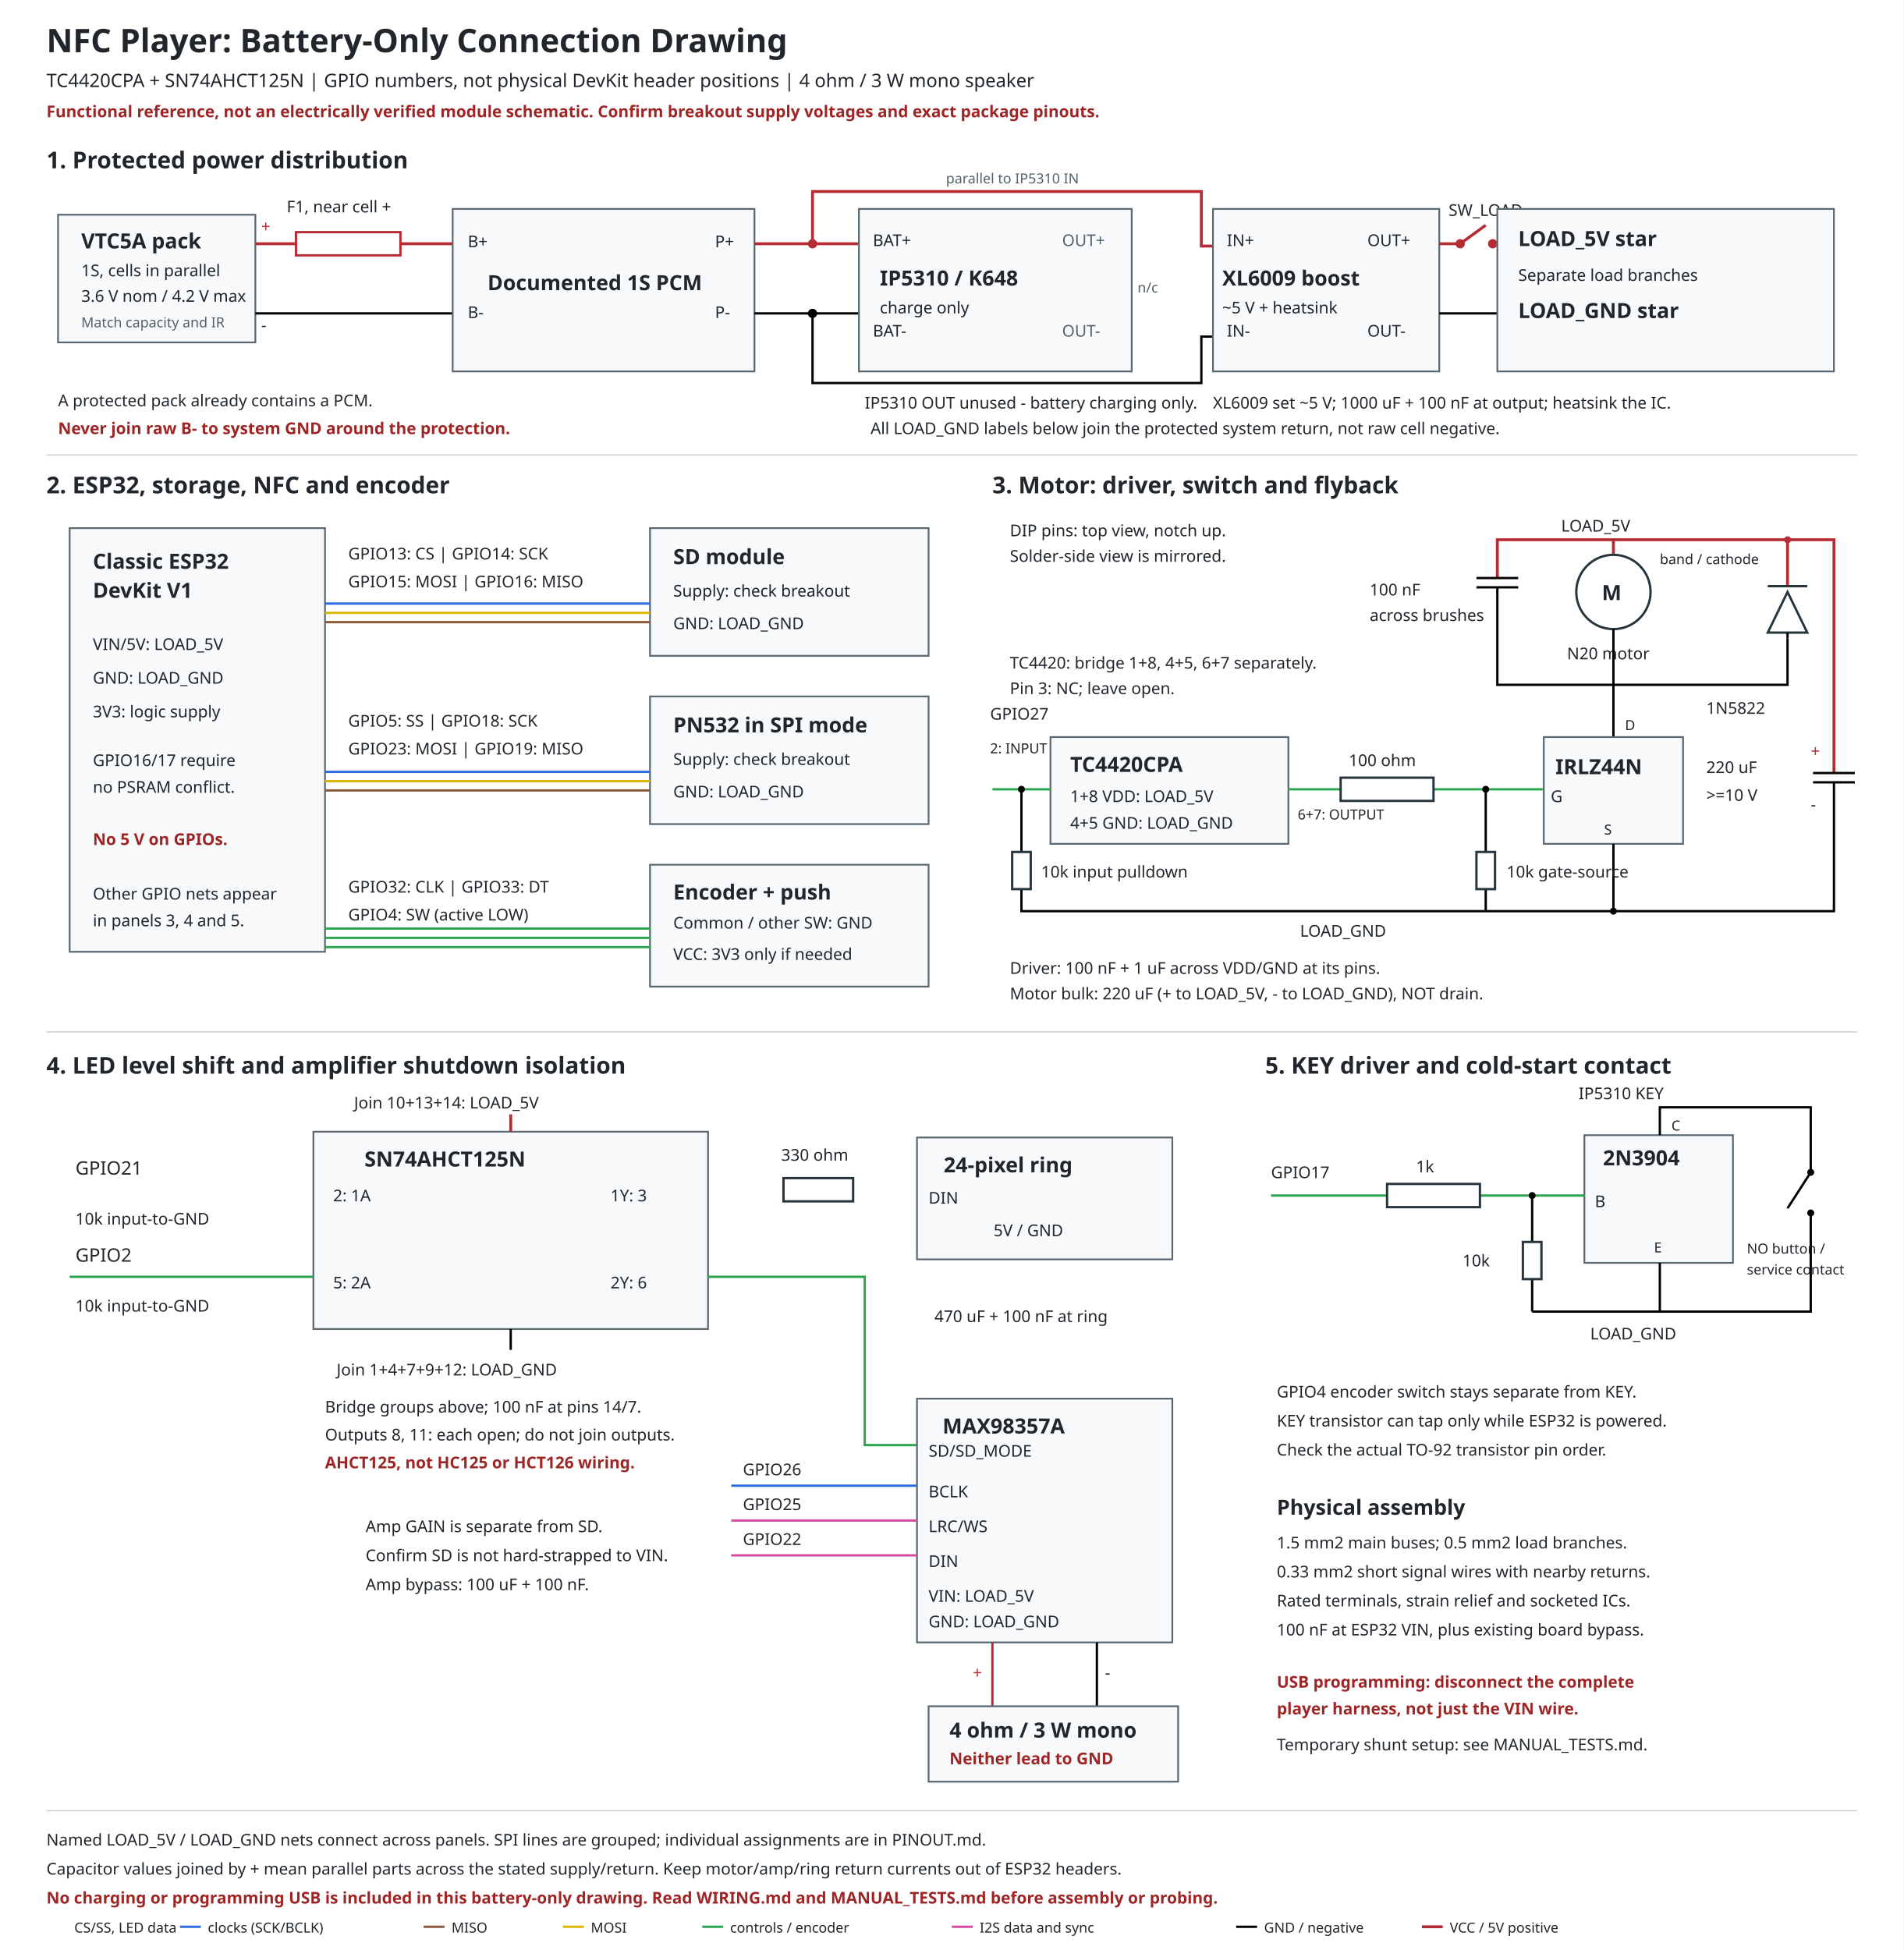
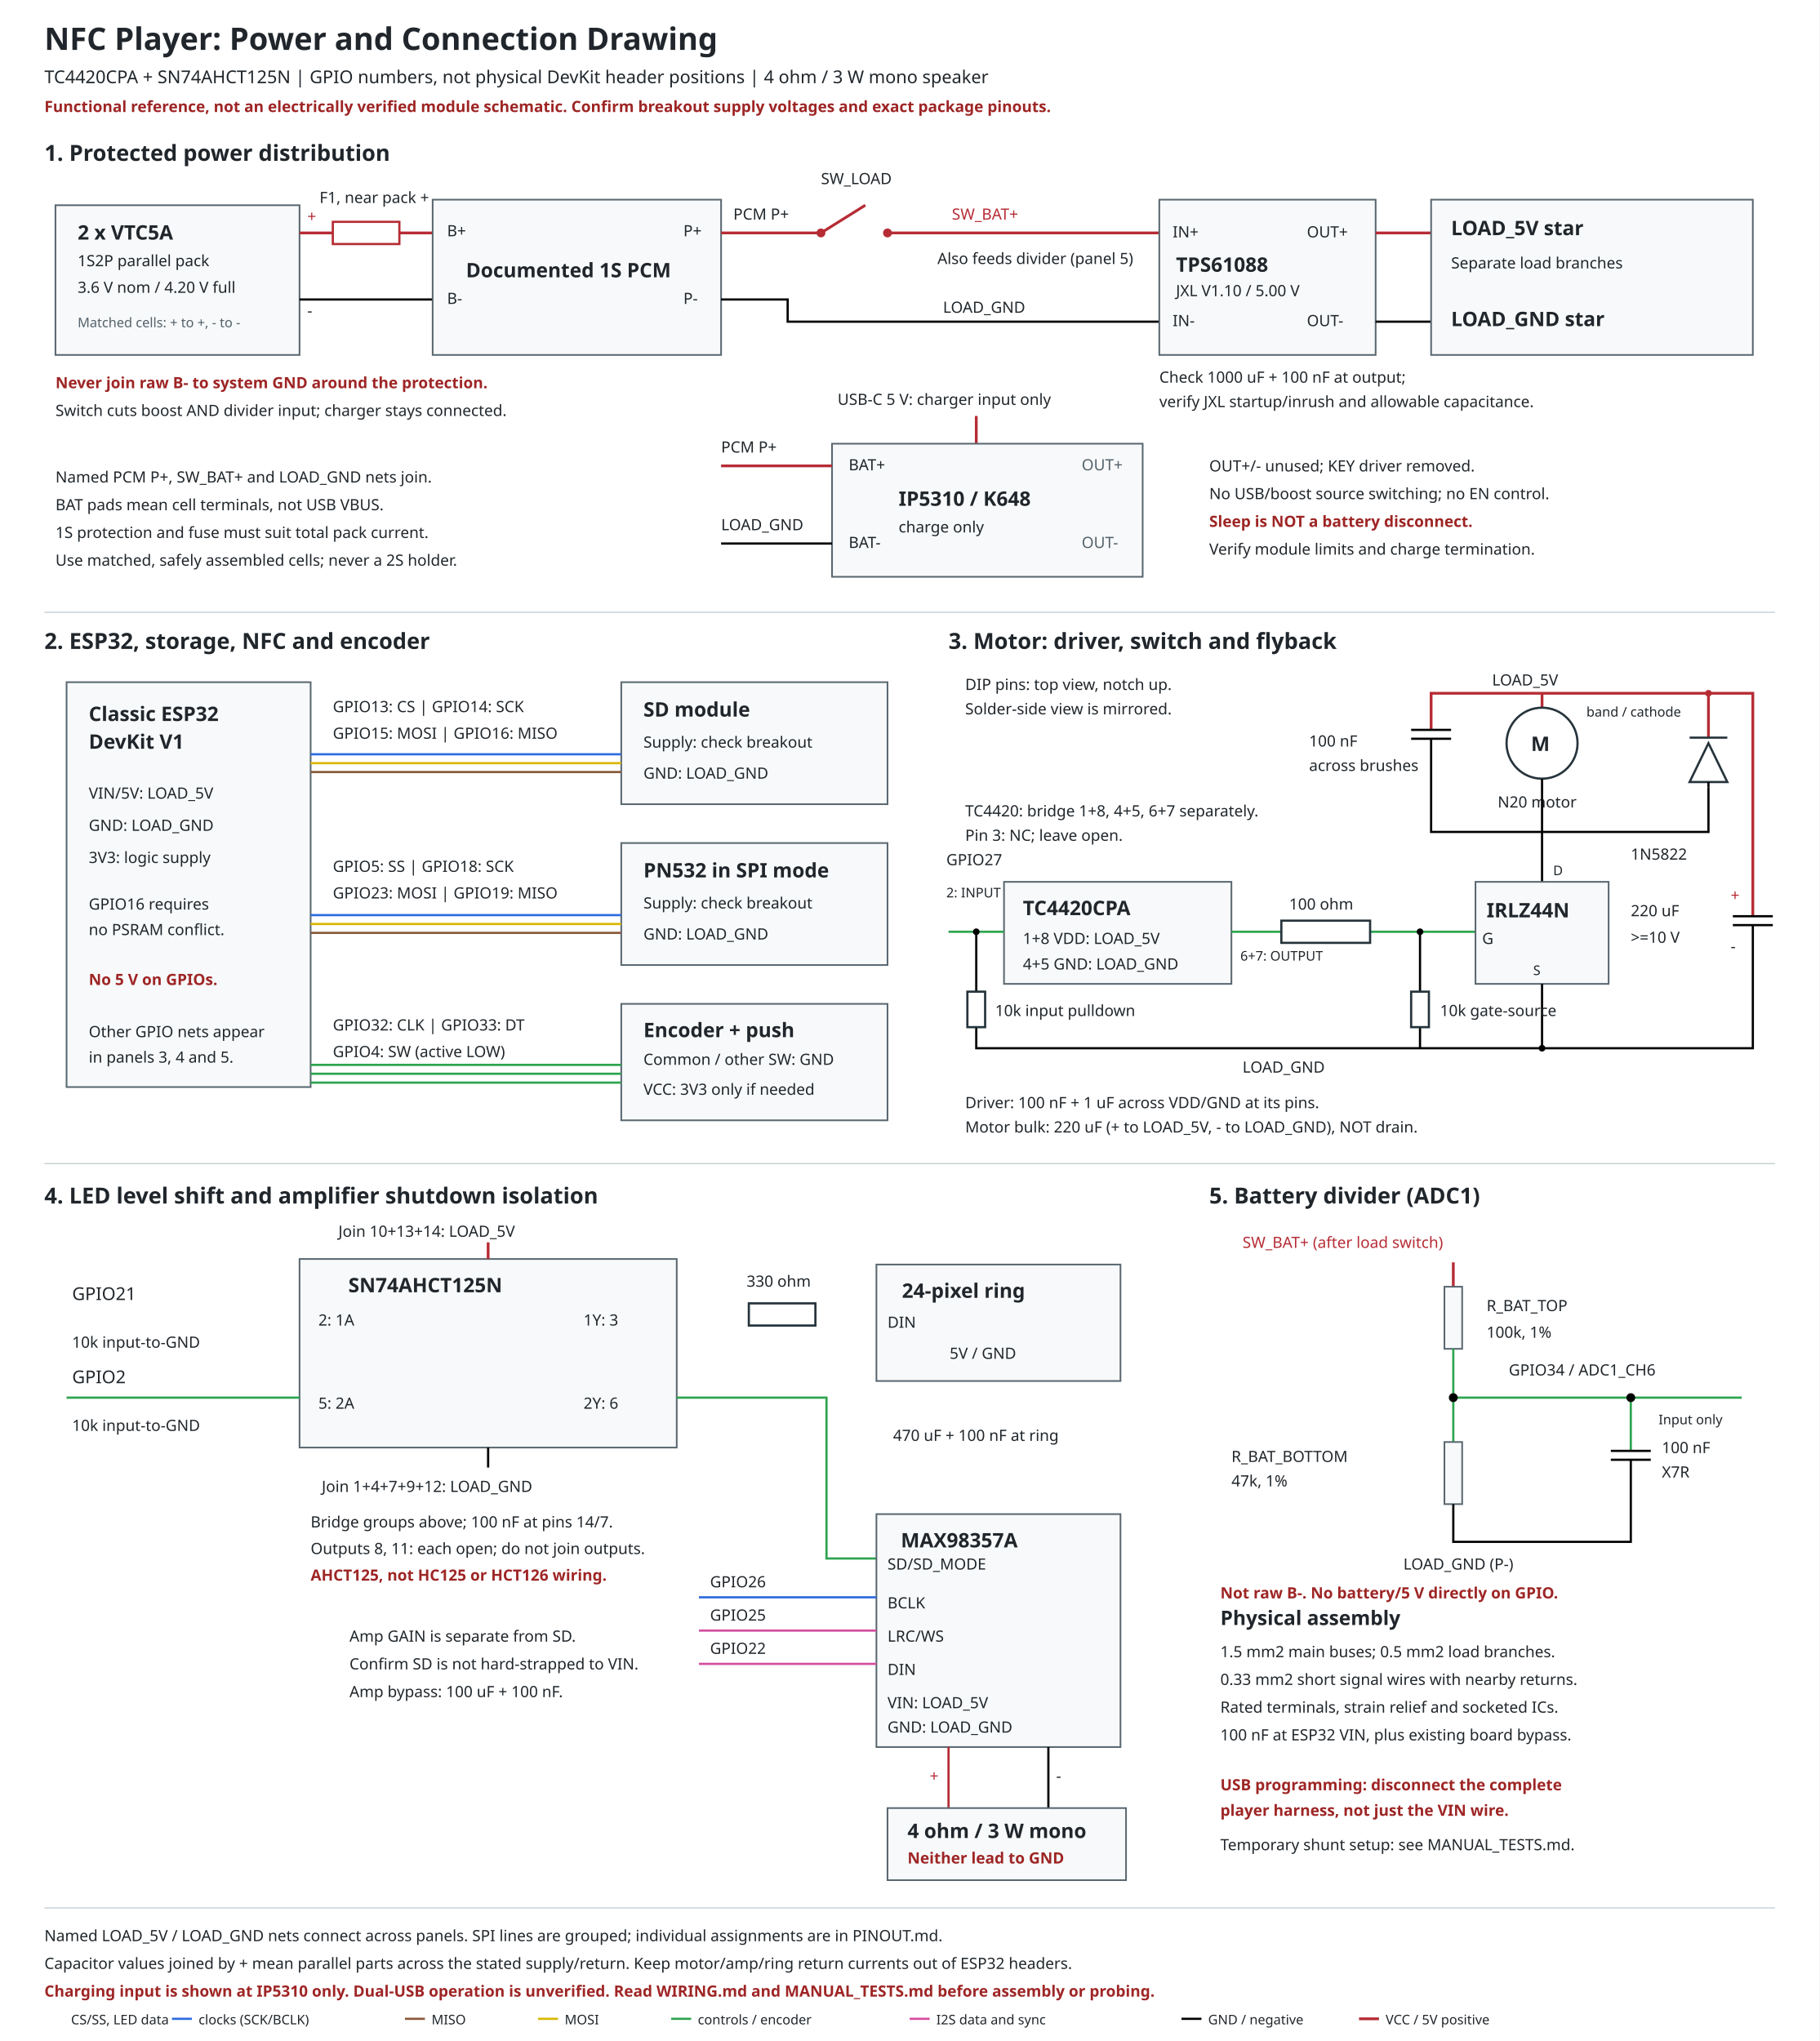
- <svg xmlns="http://www.w3.org/2000/svg" width="1640" height="1680" viewBox="0 0 1640 1680" role="img" aria-labelledby="title desc">
+ <svg xmlns="http://www.w3.org/2000/svg" width="1640" height="1840" viewBox="0 0 1640 1840" role="img" aria-labelledby="title desc">
  <defs>
    <style>
      text { font-family: "Segoe UI", sans-serif; font-size: 16px; fill: #20262b; letter-spacing: 0; }
      .title { font-size: 28px; font-weight: 700; }
      .heading { font-size: 20px; font-weight: 700; }
      .part { font-size: 18px; font-weight: 600; }
      .small { font-size: 14px; }
      .tiny { font-size: 12px; }
      .muted { fill: #53616a; }
      .warning { fill: #9e2525; font-weight: 600; }
      .positive { fill: #b62c35; }
      .box { fill: #f7f9fa; stroke: #596770; stroke-width: 1.5; }
      .wire { fill: none; stroke: #000000; stroke-width: 2; }
      .supply { fill: none; stroke: #b62c35; stroke-width: 2.5; }
      .speaker-positive { fill: none; stroke: #b62c35; stroke-width: 2; }
      .speaker-negative { fill: none; stroke: #000000; stroke-width: 2; }
      .signal { fill: none; stroke-width: 2; }
      .signal.white { stroke: #f8f9fb; filter: drop-shadow(0 0 1px rgba(38, 52, 60, 0.8)); }
      .signal.blue { stroke: #2d6cdf; }
      .signal.brown { stroke: #8a5a3b; }
      .signal.yellow { stroke: #d9b700; }
      .signal.green { stroke: #2da44e; }
      .signal.pink { stroke: #d34e9e; }
      .rule { stroke: #c5cdd1; stroke-width: 1; }
      .dot { fill: #000000; }
    </style>
  </defs>
-   <rect width="1640" height="1680" fill="white" />
-   <text x="40" y="45" class="title">NFC Player: Battery-Only Connection Drawing</text>
+   <rect width="1640" height="1840" fill="white" />
+   <text x="40" y="45" class="title">NFC Player: Power and Connection Drawing</text>
  <text x="40" y="75">TC4420CPA + SN74AHCT125N | GPIO numbers, not physical DevKit header positions | 4 ohm / 3 W mono speaker</text>
  <text x="40" y="101" class="small warning">Functional reference, not an electrically verified module schematic. Confirm breakout supply voltages and exact package pinouts.</text>
-   <text x="40" y="145" class="heading">1. Protected power distribution</text>
-   <rect x="50" y="185" width="170" height="110" class="box" />
-   <text x="70" y="214" class="part">VTC5A pack</text>
-   <text x="70" y="238" class="small">1S, cells in parallel</text>
-   <text x="70" y="260" class="small">3.6 V nom / 4.2 V max</text>
-   <text x="70" y="282" class="tiny muted">Match capacity and IR</text>
-   <text x="225" y="200" class="small positive">+</text>
-   <text x="225" y="285" class="small">-</text>
-   <path d="M220 210 H255 M345 210 H390" class="supply" />
-   <rect x="255" y="200" width="90" height="20" fill="white" stroke="#b62c35" stroke-width="2" />
-   <text x="247" y="183" class="small">F1, near cell +</text>
-   <path d="M220 270 H390" class="wire" />
-   <rect x="390" y="180" width="260" height="140" class="box" />
-   <text x="420" y="250" class="part">Documented 1S PCM</text>
-   <text x="403" y="213" class="small">B+</text>
-   <text x="403" y="274" class="small">B-</text>
-   <text x="616" y="213" class="small">P+</text>
-   <text x="616" y="274" class="small">P-</text>
-   <path d="M650 210 H700" class="supply" />
-   <path d="M650 270 H700" class="wire" />
-   <circle cx="700" cy="210" r="4" fill="#b62c35" />
-   <circle cx="700" cy="270" r="4" class="dot" />
-   <path d="M700 210 H740" class="supply" />
-   <path d="M700 270 H740" class="wire" />
-   <rect x="740" y="180" width="235" height="140" class="box" />
-   <text x="758" y="246" class="part">IP5310 / K648</text>
-   <text x="758" y="270" class="small">charge only</text>
-   <text x="752" y="212" class="small">BAT+</text>
-   <text x="752" y="290" class="small">BAT-</text>
-   <text x="915" y="212" class="small muted">OUT+</text>
-   <text x="915" y="290" class="small muted">OUT-</text>
-   <text x="980" y="252" class="tiny muted">n/c</text>
-   <path d="M700 210 V165 H1035 V212 H1045" class="supply" />
-   <path d="M700 270 V330 H1035 V290 H1045" class="wire" />
-   <text x="815" y="158" class="tiny muted">parallel to IP5310 IN</text>
-   <rect x="1045" y="180" width="195" height="140" class="box" />
-   <text x="1053" y="246" class="part">XL6009 boost</text>
-   <text x="1053" y="270" class="small">~5 V + heatsink</text>
-   <text x="1057" y="212" class="small">IN+</text>
-   <text x="1057" y="290" class="small">IN-</text>
-   <text x="1178" y="212" class="small">OUT+</text>
-   <text x="1178" y="290" class="small">OUT-</text>
-   <path d="M1240 210 H1258 M1258 210 L1280 194 M1286 210 H1290" class="supply" />
-   <circle cx="1258" cy="210" r="4" fill="#b62c35" />
-   <circle cx="1286" cy="210" r="4" fill="#b62c35" />
-   <text x="1248" y="186" class="small">SW_LOAD</text>
-   <path d="M1240 270 H1290" class="wire" />
-   <rect x="1290" y="180" width="290" height="140" class="box" />
-   <text x="1308" y="212" class="part">LOAD_5V star</text>
-   <text x="1308" y="242" class="small">Separate load branches</text>
-   <text x="1308" y="274" class="part">LOAD_GND star</text>
-   <text x="745" y="352" class="small">IP5310 OUT unused - battery charging only.</text>
-   <text x="1045" y="352" class="small">XL6009 set ~5 V; 1000 uF + 100 nF at output; heatsink the IC.</text>
-   <text x="50" y="350" class="small">A protected pack already contains a PCM.</text>
-   <text x="50" y="374" class="small warning">Never join raw B- to system GND around the protection.</text>
-   <text x="750" y="374" class="small">All LOAD_GND labels below join the protected system return, not raw cell negative.</text>
-   <line x1="40" y1="392" x2="1600" y2="392" class="rule" />
-   <text x="40" y="425" class="heading">2. ESP32, storage, NFC and encoder</text>
-   <rect x="60" y="455" width="220" height="365" class="box" />
-   <text x="80" y="490" class="part">Classic ESP32</text>
-   <text x="80" y="515" class="part">DevKit V1</text>
-   <text x="80" y="560" class="small">VIN/5V: LOAD_5V</text>
-   <text x="80" y="589" class="small">GND: LOAD_GND</text>
-   <text x="80" y="618" class="small">3V3: logic supply</text>
-   <text x="80" y="660" class="small">GPIO16/17 require</text>
-   <text x="80" y="683" class="small">no PSRAM conflict.</text>
-   <text x="80" y="728" class="small warning">No 5 V on GPIOs.</text>
-   <text x="80" y="775" class="small">Other GPIO nets appear</text>
-   <text x="80" y="798" class="small">in panels 3, 4 and 5.</text>
-   <rect x="560" y="455" width="240" height="110" class="box" />
-   <text x="580" y="486" class="part">SD module</text>
-   <text x="580" y="514" class="small">Supply: check breakout</text>
-   <text x="580" y="542" class="small">GND: LOAD_GND</text>
-   <path d="M280 512 H560" class="signal white" />
-   <path d="M280 520 H560" class="signal blue" />
-   <path d="M280 528 H560" class="signal yellow" />
-   <path d="M280 536 H560" class="signal brown" />
-   <text x="300" y="482" class="small">GPIO13: CS | GPIO14: SCK</text>
-   <text x="300" y="506" class="small">GPIO15: MOSI | GPIO16: MISO</text>
-   <rect x="560" y="600" width="240" height="110" class="box" />
-   <text x="580" y="631" class="part">PN532 in SPI mode</text>
-   <text x="580" y="659" class="small">Supply: check breakout</text>
-   <text x="580" y="687" class="small">GND: LOAD_GND</text>
-   <path d="M280 657 H560" class="signal white" />
-   <path d="M280 665 H560" class="signal blue" />
-   <path d="M280 673 H560" class="signal yellow" />
-   <path d="M280 681 H560" class="signal brown" />
-   <text x="300" y="626" class="small">GPIO5: SS | GPIO18: SCK</text>
-   <text x="300" y="650" class="small">GPIO23: MOSI | GPIO19: MISO</text>
-   <rect x="560" y="745" width="240" height="105" class="box" />
-   <text x="580" y="775" class="part">Encoder + push</text>
-   <text x="580" y="800" class="small">Common / other SW: GND</text>
-   <text x="580" y="827" class="small">VCC: 3V3 only if needed</text>
-   <path d="M280 800 H560 M280 808 H560 M280 816 H560" class="signal green" />
-   <text x="300" y="769" class="small">GPIO32: CLK | GPIO33: DT</text>
-   <text x="300" y="793" class="small">GPIO4: SW (active LOW)</text>
-   <text x="855" y="425" class="heading">3. Motor: driver, switch and flyback</text>
-   <text x="870" y="462" class="small">DIP pins: top view, notch up.</text>
-   <text x="870" y="484" class="small">Solder-side view is mirrored.</text>
-   <text x="870" y="576" class="small">TC4420: bridge 1+8, 4+5, 6+7 separately.</text>
-   <text x="870" y="598" class="small">Pin 3: NC; leave open.</text>
-   <text x="1345" y="458" class="small">LOAD_5V</text>
-   <path d="M1390 465 V478 M1390 465 H1540 V505 M1390 465 H1290 V498" class="supply" />
-   <circle cx="1390" cy="510" r="32" fill="white" stroke="#26343c" stroke-width="2" />
-   <text x="1380" y="517" class="part">M</text>
-   <text x="1350" y="568" class="small">N20 motor</text>
-   <path d="M1390 542 V635 M1390 590 H1540 V550" class="wire" />
-   <path d="M1523 505 H1557 M1540 510 L1523 545 H1557 Z" fill="white" stroke="#26343c" stroke-width="2" />
-   <path d="M1540 545 V550" class="wire" />
-   <text x="1430" y="486" class="tiny">band / cathode</text>
-   <text x="1470" y="615" class="small">1N5822</text>
-   <path d="M1272 498 H1308 M1272 506 H1308 M1290 506 V590 H1390" class="wire" />
-   <text x="1180" y="513" class="small">100 nF</text>
-   <text x="1180" y="535" class="small">across brushes</text>
-   <g id="motor-bulk-capacitor">
-     <path d="M1540 465 H1580 V666" class="supply" />
-     <path d="M1562 666 H1598 M1562 674 H1598" class="wire" />
-     <path d="M1580 674 V785 H1390" class="wire" />
-     <circle cx="1540" cy="465" r="3" fill="#b62c35" />
-     <circle cx="1390" cy="785" r="3" class="dot" />
-     <text x="1560" y="652" class="small positive">+</text>
-     <text x="1560" y="698" class="small">-</text>
-     <text x="1470" y="666" class="small">220 uF</text>
-     <text x="1470" y="690" class="small">&gt;=10 V</text>
+   <g id="power-distribution">
+     <text x="40" y="145" class="heading">1. Protected power distribution</text>
+     <rect x="50" y="185" width="220" height="135" class="box" />
+     <text x="70" y="216" class="part">2 x VTC5A</text>
+     <text x="70" y="240" class="small">1S2P parallel pack</text>
+     <text x="70" y="264" class="small">3.6 V nom / 4.20 V full</text>
+     <text x="70" y="295" class="tiny muted">Matched cells: + to +, - to -</text>
+     <text x="277" y="200" class="small positive">+</text>
+     <text x="277" y="285" class="small">-</text>
+     <path d="M270 210 H300 M360 210 H390" class="supply" />
+     <rect x="300" y="200" width="60" height="20" fill="white" stroke="#b62c35" stroke-width="2" />
+     <text x="288" y="183" class="small">F1, near pack +</text>
+     <path d="M270 270 H390" class="wire" />
+     <rect x="390" y="180" width="260" height="140" class="box" />
+     <text x="420" y="250" class="part">Documented 1S PCM</text>
+     <text x="403" y="213" class="small">B+</text>
+     <text x="403" y="274" class="small">B-</text>
+     <text x="616" y="213" class="small">P+</text>
+     <text x="616" y="274" class="small">P-</text>
+     <path d="M650 210 H740 M740 210 L780 185 M800 210 H1045" class="supply" />
+     <circle cx="740" cy="210" r="4" fill="#b62c35" />
+     <circle cx="800" cy="210" r="4" fill="#b62c35" />
+     <text x="661" y="198" class="small">PCM P+</text>
+     <text x="740" y="166" class="small">SW_LOAD</text>
+     <text x="858" y="198" class="small positive">SW_BAT+</text>
+     <text x="845" y="238" class="small">Also feeds divider (panel 5)</text>
+     <path d="M650 270 H710 V290 H1045" class="wire" />
+     <text x="850" y="282" class="small">LOAD_GND</text>
+     <rect x="1045" y="180" width="195" height="140" class="box" />
+     <text x="1060" y="245" class="part">TPS61088</text>
+     <text x="1060" y="267" class="small">JXL V1.10 / 5.00 V</text>
+     <text x="1057" y="214" class="small">IN+</text>
+     <text x="1057" y="294" class="small">IN-</text>
+     <text x="1178" y="214" class="small">OUT+</text>
+     <text x="1178" y="294" class="small">OUT-</text>
+     <path d="M1240 210 H1290" class="supply" />
+     <path d="M1240 290 H1290" class="wire" />
+     <rect x="1290" y="180" width="290" height="140" class="box" />
+     <text x="1308" y="212" class="part">LOAD_5V star</text>
+     <text x="1308" y="242" class="small">Separate load branches</text>
+     <text x="1308" y="294" class="part">LOAD_GND star</text>
+     <text x="1045" y="345" class="small">Check 1000 uF + 100 nF at output;</text>
+     <text x="1045" y="367" class="small">verify JXL startup/inrush and allowable capacitance.</text>
+     <text x="50" y="350" class="small warning">Never join raw B- to system GND around the protection.</text>
+     <text x="50" y="375" class="small">Switch cuts boost AND divider input; charger stays connected.</text>
+     <text x="755" y="365" class="small">USB-C 5 V: charger input only</text>
+     <path d="M880 375 V400" class="supply" />
+     <rect x="750" y="400" width="280" height="120" class="box" />
+     <text x="810" y="456" class="part">IP5310 / K648</text>
+     <text x="810" y="480" class="small">charge only</text>
+     <text x="765" y="424" class="small">BAT+</text>
+     <text x="765" y="494" class="small">BAT-</text>
+     <text x="975" y="424" class="small muted">OUT+</text>
+     <text x="975" y="494" class="small muted">OUT-</text>
+     <path d="M650 420 H750" class="supply" />
+     <text x="650" y="408" class="small">PCM P+</text>
+     <path d="M650 490 H750" class="wire" />
+     <text x="650" y="478" class="small">LOAD_GND</text>
+     <text x="1090" y="425" class="small">OUT+/- unused; KEY driver removed.</text>
+     <text x="1090" y="450" class="small">No USB/boost source switching; no EN control.</text>
+     <text x="1090" y="475" class="small warning">Sleep is NOT a battery disconnect.</text>
+     <text x="1090" y="500" class="small">Verify module limits and charge termination.</text>
+     <text x="50" y="435" class="small">Named PCM P+, SW_BAT+ and LOAD_GND nets join.</text>
+     <text x="50" y="460" class="small">BAT pads mean cell terminals, not USB VBUS.</text>
+     <text x="50" y="485" class="small">1S protection and fuse must suit total pack current.</text>
+     <text x="50" y="510" class="small">Use matched, safely assembled cells; never a 2S holder.</text>
+     <line x1="40" y1="552" x2="1600" y2="552" class="rule" />
  </g>
-   <rect x="905" y="635" width="205" height="92" class="box" />
-   <text x="922" y="665" class="part">TC4420CPA</text>
-   <text x="922" y="691" class="small">1+8 VDD: LOAD_5V</text>
-   <text x="922" y="714" class="small">4+5 GND: LOAD_GND</text>
-   <path d="M855 680 H905 M1110 680 H1155 M1235 680 H1330" class="signal green" />
-   <text x="853" y="620" class="small">GPIO27</text>
-   <text x="853" y="649" class="tiny">2: INPUT</text>
-   <text x="1118" y="706" class="tiny">6+7: OUTPUT</text>
-   <rect x="1155" y="670" width="80" height="20" fill="white" stroke="#26343c" stroke-width="2" />
-   <text x="1162" y="660" class="small">100 ohm</text>
-   <rect x="1330" y="635" width="120" height="92" class="box" />
-   <text x="1340" y="667" class="part">IRLZ44N</text>
-   <text x="1336" y="691" class="small">G</text>
-   <text x="1400" y="629" class="tiny">D</text>
-   <text x="1382" y="719" class="tiny">S</text>
-   <path d="M1390 727 V785 M880 680 V734 M880 766 V785 H1390 M1280 680 V734 M1280 766 V785" class="wire" />
-   <rect x="872" y="734" width="16" height="32" fill="white" stroke="#26343c" stroke-width="2" />
-   <rect x="1272" y="734" width="16" height="32" fill="white" stroke="#26343c" stroke-width="2" />
-   <text x="897" y="756" class="small">10k input pulldown</text>
-   <text x="1298" y="756" class="small">10k gate-source</text>
-   <circle cx="880" cy="680" r="3" class="dot" />
-   <circle cx="1280" cy="680" r="3" class="dot" />
-   <text x="1120" y="807" class="small">LOAD_GND</text>
-   <text x="870" y="839" class="small">Driver: 100 nF + 1 uF across VDD/GND at its pins.</text>
-   <text x="870" y="861" class="small">Motor bulk: 220 uF (+ to LOAD_5V, - to LOAD_GND), NOT drain.</text>
-   <line x1="40" y1="889" x2="1600" y2="889" class="rule" />
-   <text x="40" y="925" class="heading">4. LED level shift and amplifier shutdown isolation</text>
-   <rect x="270" y="975" width="340" height="170" class="box" />
-   <text x="314" y="1005" class="part">SN74AHCT125N</text>
-   <text x="287" y="1035" class="small">2: 1A</text>
-   <text x="526" y="1035" class="small">1Y: 3</text>
-   <text x="287" y="1110" class="small">5: 2A</text>
-   <text x="526" y="1110" class="small">2Y: 6</text>
-   <path d="M60 1025 H270 M610 1025 H675 M735 1025 H790" class="signal white" />
-   <path d="M60 1100 H270 M610 1100 H745 V1245 H790" class="signal green" />
-   <text x="65" y="1012">GPIO21</text>
-   <text x="65" y="1055" class="small">10k input-to-GND</text>
-   <text x="65" y="1087">GPIO2</text>
-   <text x="65" y="1130" class="small">10k input-to-GND</text>
-   <rect x="675" y="1015" width="60" height="20" fill="white" stroke="#26343c" stroke-width="2" />
-   <text x="673" y="1000" class="small">330 ohm</text>
-   <text x="305" y="955" class="small">Join 10+13+14: LOAD_5V</text>
-   <path d="M440 960 V975" class="supply" />
-   <path d="M440 1145 V1163" class="wire" />
-   <text x="290" y="1185" class="small">Join 1+4+7+9+12: LOAD_GND</text>
-   <text x="280" y="1217" class="small">Bridge groups above; 100 nF at pins 14/7.</text>
-   <text x="280" y="1241" class="small">Outputs 8, 11: each open; do not join outputs.</text>
-   <text x="280" y="1265" class="small warning">AHCT125, not HC125 or HCT126 wiring.</text>
-   <rect x="790" y="980" width="220" height="105" class="box" />
-   <text x="813" y="1010" class="part">24-pixel ring</text>
-   <text x="800" y="1037" class="small">DIN</text>
-   <text x="856" y="1065" class="small">5V / GND</text>
-   <text x="805" y="1139" class="small">470 uF + 100 nF at ring</text>
-   <rect x="790" y="1205" width="220" height="210" class="box" />
-   <text x="812" y="1235" class="part">MAX98357A</text>
-   <text x="800" y="1255" class="small">SD/SD_MODE</text>
-   <text x="800" y="1290" class="small">BCLK</text>
-   <text x="800" y="1320" class="small">LRC/WS</text>
-   <text x="800" y="1350" class="small">DIN</text>
-   <text x="800" y="1380" class="small">VIN: LOAD_5V</text>
-   <text x="800" y="1402" class="small">GND: LOAD_GND</text>
-   <path d="M630 1280 H790" class="signal blue" />
-   <path d="M630 1310 H790 M630 1340 H790" class="signal pink" />
-   <text x="640" y="1271" class="small">GPIO26</text>
-   <text x="640" y="1301" class="small">GPIO25</text>
-   <text x="640" y="1331" class="small">GPIO22</text>
-   <text x="315" y="1320" class="small">Amp GAIN is separate from SD.</text>
-   <text x="315" y="1345" class="small">Confirm SD is not hard-strapped to VIN.</text>
-   <text x="315" y="1370" class="small">Amp bypass: 100 uF + 100 nF.</text>
-   <path d="M855 1415 V1470" class="speaker-positive" />
-   <path d="M945 1415 V1470" class="speaker-negative" />
-   <text x="838" y="1446" class="small positive">+</text>
-   <text x="952" y="1446" class="small">-</text>
-   <rect x="800" y="1470" width="215" height="65" class="box" />
-   <text x="818" y="1497" class="part">4 ohm / 3 W mono</text>
-   <text x="818" y="1520" class="small warning">Neither lead to GND</text>
-   <text x="1090" y="925" class="heading">5. KEY driver and cold-start contact</text>
-   <rect x="1365" y="978" width="128" height="110" class="box" />
-   <text x="1381" y="1004" class="part">2N3904</text>
-   <text x="1374" y="1040" class="small">B</text>
-   <text x="1440" y="974" class="tiny">C</text>
-   <text x="1425" y="1079" class="tiny">E</text>
-   <path d="M1095 1030 H1195 M1275 1030 H1365" class="signal green" />
-   <rect x="1195" y="1020" width="80" height="20" fill="white" stroke="#26343c" stroke-width="2" />
-   <text x="1095" y="1015" class="small">GPIO17</text>
-   <text x="1220" y="1010" class="small">1k</text>
-   <path d="M1430 978 V954 H1560 V1010 M1560 1045 V1130 H1320 M1430 1088 V1130 M1320 1030 V1070 M1320 1102 V1130" class="wire" />
-   <text x="1360" y="947" class="small">IP5310 KEY</text>
-   <rect x="1312" y="1070" width="16" height="32" fill="white" stroke="#26343c" stroke-width="2" />
-   <text x="1260" y="1091" class="small">10k</text>
-   <circle cx="1320" cy="1030" r="3" class="dot" />
-   <path d="M1560 1010 L1540 1041" class="wire" />
-   <circle cx="1560" cy="1010" r="3" class="dot" />
-   <circle cx="1560" cy="1045" r="3" class="dot" />
-   <text x="1505" y="1080" class="tiny">NO button /</text>
-   <text x="1505" y="1098" class="tiny">service contact</text>
-   <text x="1370" y="1154" class="small">LOAD_GND</text>
-   <text x="1100" y="1204" class="small">GPIO4 encoder switch stays separate from KEY.</text>
-   <text x="1100" y="1229" class="small">KEY transistor can tap only while ESP32 is powered.</text>
-   <text x="1100" y="1254" class="small">Check the actual TO-92 transistor pin order.</text>
-   <text x="1100" y="1305" class="part">Physical assembly</text>
-   <text x="1100" y="1334" class="small">1.5 mm2 main buses; 0.5 mm2 load branches.</text>
-   <text x="1100" y="1359" class="small">0.33 mm2 short signal wires with nearby returns.</text>
-   <text x="1100" y="1384" class="small">Rated terminals, strain relief and socketed ICs.</text>
-   <text x="1100" y="1409" class="small">100 nF at ESP32 VIN, plus existing board bypass.</text>
-   <text x="1100" y="1454" class="small warning">USB programming: disconnect the complete</text>
-   <text x="1100" y="1477" class="small warning">player harness, not just the VIN wire.</text>
-   <text x="1100" y="1508" class="small">Temporary shunt setup: see MANUAL_TESTS.md.</text>
-   <line x1="40" y1="1560" x2="1600" y2="1560" class="rule" />
-   <text x="40" y="1590" class="small">Named LOAD_5V / LOAD_GND nets connect across panels. SPI lines are grouped; individual assignments are in PINOUT.md.</text>
-   <text x="40" y="1615" class="small">Capacitor values joined by + mean parallel parts across the stated supply/return. Keep motor/amp/ring return currents out of ESP32 headers.</text>
-   <text x="40" y="1640" class="small warning">No charging or programming USB is included in this battery-only drawing. Read WIRING.md and MANUAL_TESTS.md before assembly or probing.</text>
-   <g aria-label="Signal and power wire color key">
-     <path d="M40 1660 H58" class="signal white" />
-     <text x="64" y="1665" class="tiny">CS/SS, LED data</text>
-     <path d="M155 1660 H173" class="signal blue" />
-     <text x="179" y="1665" class="tiny">clocks (SCK/BCLK)</text>
-     <path d="M365 1660 H383" class="signal brown" />
-     <text x="389" y="1665" class="tiny">MISO</text>
-     <path d="M485 1660 H503" class="signal yellow" />
-     <text x="509" y="1665" class="tiny">MOSI</text>
-     <path d="M605 1660 H623" class="signal green" />
-     <text x="629" y="1665" class="tiny">controls / encoder</text>
-     <path d="M820 1660 H838" class="signal pink" />
-     <text x="844" y="1665" class="tiny">I2S data and sync</text>
-     <path d="M1065 1660 H1083" class="wire" />
-     <text x="1089" y="1665" class="tiny">GND / negative</text>
-     <path d="M1225 1660 H1243" class="supply" />
-     <text x="1249" y="1665" class="tiny">VCC / 5V positive</text>
+   <g transform="translate(0 160)">
+     <text x="40" y="425" class="heading">2. ESP32, storage, NFC and encoder</text>
+     <rect x="60" y="455" width="220" height="365" class="box" />
+     <text x="80" y="490" class="part">Classic ESP32</text>
+     <text x="80" y="515" class="part">DevKit V1</text>
+     <text x="80" y="560" class="small">VIN/5V: LOAD_5V</text>
+     <text x="80" y="589" class="small">GND: LOAD_GND</text>
+     <text x="80" y="618" class="small">3V3: logic supply</text>
+     <text x="80" y="660" class="small">GPIO16 requires</text>
+     <text x="80" y="683" class="small">no PSRAM conflict.</text>
+     <text x="80" y="728" class="small warning">No 5 V on GPIOs.</text>
+     <text x="80" y="775" class="small">Other GPIO nets appear</text>
+     <text x="80" y="798" class="small">in panels 3, 4 and 5.</text>
+     <rect x="560" y="455" width="240" height="110" class="box" />
+     <text x="580" y="486" class="part">SD module</text>
+     <text x="580" y="514" class="small">Supply: check breakout</text>
+     <text x="580" y="542" class="small">GND: LOAD_GND</text>
+     <path d="M280 512 H560" class="signal white" />
+     <path d="M280 520 H560" class="signal blue" />
+     <path d="M280 528 H560" class="signal yellow" />
+     <path d="M280 536 H560" class="signal brown" />
+     <text x="300" y="482" class="small">GPIO13: CS | GPIO14: SCK</text>
+     <text x="300" y="506" class="small">GPIO15: MOSI | GPIO16: MISO</text>
+     <rect x="560" y="600" width="240" height="110" class="box" />
+     <text x="580" y="631" class="part">PN532 in SPI mode</text>
+     <text x="580" y="659" class="small">Supply: check breakout</text>
+     <text x="580" y="687" class="small">GND: LOAD_GND</text>
+     <path d="M280 657 H560" class="signal white" />
+     <path d="M280 665 H560" class="signal blue" />
+     <path d="M280 673 H560" class="signal yellow" />
+     <path d="M280 681 H560" class="signal brown" />
+     <text x="300" y="626" class="small">GPIO5: SS | GPIO18: SCK</text>
+     <text x="300" y="650" class="small">GPIO23: MOSI | GPIO19: MISO</text>
+     <rect x="560" y="745" width="240" height="105" class="box" />
+     <text x="580" y="775" class="part">Encoder + push</text>
+     <text x="580" y="800" class="small">Common / other SW: GND</text>
+     <text x="580" y="827" class="small">VCC: 3V3 only if needed</text>
+     <path d="M280 800 H560 M280 808 H560 M280 816 H560" class="signal green" />
+     <text x="300" y="769" class="small">GPIO32: CLK | GPIO33: DT</text>
+     <text x="300" y="793" class="small">GPIO4: SW (active LOW)</text>
+     <text x="855" y="425" class="heading">3. Motor: driver, switch and flyback</text>
+     <text x="870" y="462" class="small">DIP pins: top view, notch up.</text>
+     <text x="870" y="484" class="small">Solder-side view is mirrored.</text>
+     <text x="870" y="576" class="small">TC4420: bridge 1+8, 4+5, 6+7 separately.</text>
+     <text x="870" y="598" class="small">Pin 3: NC; leave open.</text>
+     <text x="1345" y="458" class="small">LOAD_5V</text>
+     <path d="M1390 465 V478 M1390 465 H1540 V505 M1390 465 H1290 V498" class="supply" />
+     <circle cx="1390" cy="510" r="32" fill="white" stroke="#26343c" stroke-width="2" />
+     <text x="1380" y="517" class="part">M</text>
+     <text x="1350" y="568" class="small">N20 motor</text>
+     <path d="M1390 542 V635 M1390 590 H1540 V550" class="wire" />
+     <path d="M1523 505 H1557 M1540 510 L1523 545 H1557 Z" fill="white" stroke="#26343c" stroke-width="2" />
+     <path d="M1540 545 V550" class="wire" />
+     <text x="1430" y="486" class="tiny">band / cathode</text>
+     <text x="1470" y="615" class="small">1N5822</text>
+     <path d="M1272 498 H1308 M1272 506 H1308 M1290 506 V590 H1390" class="wire" />
+     <text x="1180" y="513" class="small">100 nF</text>
+     <text x="1180" y="535" class="small">across brushes</text>
+     <g id="motor-bulk-capacitor">
+       <path d="M1540 465 H1580 V666" class="supply" />
+       <path d="M1562 666 H1598 M1562 674 H1598" class="wire" />
+       <path d="M1580 674 V785 H1390" class="wire" />
+       <circle cx="1540" cy="465" r="3" fill="#b62c35" />
+       <circle cx="1390" cy="785" r="3" class="dot" />
+       <text x="1560" y="652" class="small positive">+</text>
+       <text x="1560" y="698" class="small">-</text>
+       <text x="1470" y="666" class="small">220 uF</text>
+       <text x="1470" y="690" class="small">&gt;=10 V</text>
+     </g>
+     <rect x="905" y="635" width="205" height="92" class="box" />
+     <text x="922" y="665" class="part">TC4420CPA</text>
+     <text x="922" y="691" class="small">1+8 VDD: LOAD_5V</text>
+     <text x="922" y="714" class="small">4+5 GND: LOAD_GND</text>
+     <path d="M855 680 H905 M1110 680 H1155 M1235 680 H1330" class="signal green" />
+     <text x="853" y="620" class="small">GPIO27</text>
+     <text x="853" y="649" class="tiny">2: INPUT</text>
+     <text x="1118" y="706" class="tiny">6+7: OUTPUT</text>
+     <rect x="1155" y="670" width="80" height="20" fill="white" stroke="#26343c" stroke-width="2" />
+     <text x="1162" y="660" class="small">100 ohm</text>
+     <rect x="1330" y="635" width="120" height="92" class="box" />
+     <text x="1340" y="667" class="part">IRLZ44N</text>
+     <text x="1336" y="691" class="small">G</text>
+     <text x="1400" y="629" class="tiny">D</text>
+     <text x="1382" y="719" class="tiny">S</text>
+     <path d="M1390 727 V785 M880 680 V734 M880 766 V785 H1390 M1280 680 V734 M1280 766 V785" class="wire" />
+     <rect x="872" y="734" width="16" height="32" fill="white" stroke="#26343c" stroke-width="2" />
+     <rect x="1272" y="734" width="16" height="32" fill="white" stroke="#26343c" stroke-width="2" />
+     <text x="897" y="756" class="small">10k input pulldown</text>
+     <text x="1298" y="756" class="small">10k gate-source</text>
+     <circle cx="880" cy="680" r="3" class="dot" />
+     <circle cx="1280" cy="680" r="3" class="dot" />
+     <text x="1120" y="807" class="small">LOAD_GND</text>
+     <text x="870" y="839" class="small">Driver: 100 nF + 1 uF across VDD/GND at its pins.</text>
+     <text x="870" y="861" class="small">Motor bulk: 220 uF (+ to LOAD_5V, - to LOAD_GND), NOT drain.</text>
+     <line x1="40" y1="889" x2="1600" y2="889" class="rule" />
+     <text x="40" y="925" class="heading">4. LED level shift and amplifier shutdown isolation</text>
+     <rect x="270" y="975" width="340" height="170" class="box" />
+     <text x="314" y="1005" class="part">SN74AHCT125N</text>
+     <text x="287" y="1035" class="small">2: 1A</text>
+     <text x="526" y="1035" class="small">1Y: 3</text>
+     <text x="287" y="1110" class="small">5: 2A</text>
+     <text x="526" y="1110" class="small">2Y: 6</text>
+     <path d="M60 1025 H270 M610 1025 H675 M735 1025 H790" class="signal white" />
+     <path d="M60 1100 H270 M610 1100 H745 V1245 H790" class="signal green" />
+     <text x="65" y="1012">GPIO21</text>
+     <text x="65" y="1055" class="small">10k input-to-GND</text>
+     <text x="65" y="1087">GPIO2</text>
+     <text x="65" y="1130" class="small">10k input-to-GND</text>
+     <rect x="675" y="1015" width="60" height="20" fill="white" stroke="#26343c" stroke-width="2" />
+     <text x="673" y="1000" class="small">330 ohm</text>
+     <text x="305" y="955" class="small">Join 10+13+14: LOAD_5V</text>
+     <path d="M440 960 V975" class="supply" />
+     <path d="M440 1145 V1163" class="wire" />
+     <text x="290" y="1185" class="small">Join 1+4+7+9+12: LOAD_GND</text>
+     <text x="280" y="1217" class="small">Bridge groups above; 100 nF at pins 14/7.</text>
+     <text x="280" y="1241" class="small">Outputs 8, 11: each open; do not join outputs.</text>
+     <text x="280" y="1265" class="small warning">AHCT125, not HC125 or HCT126 wiring.</text>
+     <rect x="790" y="980" width="220" height="105" class="box" />
+     <text x="813" y="1010" class="part">24-pixel ring</text>
+     <text x="800" y="1037" class="small">DIN</text>
+     <text x="856" y="1065" class="small">5V / GND</text>
+     <text x="805" y="1139" class="small">470 uF + 100 nF at ring</text>
+     <rect x="790" y="1205" width="220" height="210" class="box" />
+     <text x="812" y="1235" class="part">MAX98357A</text>
+     <text x="800" y="1255" class="small">SD/SD_MODE</text>
+     <text x="800" y="1290" class="small">BCLK</text>
+     <text x="800" y="1320" class="small">LRC/WS</text>
+     <text x="800" y="1350" class="small">DIN</text>
+     <text x="800" y="1380" class="small">VIN: LOAD_5V</text>
+     <text x="800" y="1402" class="small">GND: LOAD_GND</text>
+     <path d="M630 1280 H790" class="signal blue" />
+     <path d="M630 1310 H790 M630 1340 H790" class="signal pink" />
+     <text x="640" y="1271" class="small">GPIO26</text>
+     <text x="640" y="1301" class="small">GPIO25</text>
+     <text x="640" y="1331" class="small">GPIO22</text>
+     <text x="315" y="1320" class="small">Amp GAIN is separate from SD.</text>
+     <text x="315" y="1345" class="small">Confirm SD is not hard-strapped to VIN.</text>
+     <text x="315" y="1370" class="small">Amp bypass: 100 uF + 100 nF.</text>
+     <path d="M855 1415 V1470" class="speaker-positive" />
+     <path d="M945 1415 V1470" class="speaker-negative" />
+     <text x="838" y="1446" class="small positive">+</text>
+     <text x="952" y="1446" class="small">-</text>
+     <rect x="800" y="1470" width="215" height="65" class="box" />
+     <text x="818" y="1497" class="part">4 ohm / 3 W mono</text>
+     <text x="818" y="1520" class="small warning">Neither lead to GND</text>
+     <g id="battery-divider">
+       <text x="1090" y="925" class="heading">5. Battery divider (ADC1)</text>
+       <text x="1120" y="965" class="small positive">SW_BAT+ (after load switch)</text>
+       <path d="M1310 978 V1000" class="supply" />
+       <rect x="1302" y="1000" width="16" height="56" class="box" />
+       <text x="1340" y="1022" class="small">R_BAT_TOP</text>
+       <text x="1340" y="1046" class="small">100k, 1%</text>
+       <path d="M1310 1056 V1140 M1310 1100 H1570 M1470 1100 V1148" class="signal green" />
+       <circle cx="1310" cy="1100" r="4" class="dot" />
+       <circle cx="1470" cy="1100" r="4" class="dot" />
+       <text x="1360" y="1080" class="small">GPIO34 / ADC1_CH6</text>
+       <text x="1495" y="1124" class="tiny">Input only</text>
+       <rect x="1302" y="1140" width="16" height="56" class="box" />
+       <text x="1110" y="1158" class="small">R_BAT_BOTTOM</text>
+       <text x="1110" y="1180" class="small">47k, 1%</text>
+       <path d="M1452 1148 H1488 M1452 1156 H1488" class="wire" />
+       <text x="1498" y="1150" class="small">100 nF</text>
+       <text x="1498" y="1172" class="small">X7R</text>
+       <path d="M1310 1196 V1230 H1470 V1156" class="wire" />
+       <text x="1265" y="1255" class="small">LOAD_GND (P-)</text>
+       <text x="1100" y="1281" class="small warning">Not raw B-. No battery/5 V directly on GPIO.</text>
+     </g>
+     <text x="1100" y="1305" class="part">Physical assembly</text>
+     <text x="1100" y="1334" class="small">1.5 mm2 main buses; 0.5 mm2 load branches.</text>
+     <text x="1100" y="1359" class="small">0.33 mm2 short signal wires with nearby returns.</text>
+     <text x="1100" y="1384" class="small">Rated terminals, strain relief and socketed ICs.</text>
+     <text x="1100" y="1409" class="small">100 nF at ESP32 VIN, plus existing board bypass.</text>
+     <text x="1100" y="1454" class="small warning">USB programming: disconnect the complete</text>
+     <text x="1100" y="1477" class="small warning">player harness, not just the VIN wire.</text>
+     <text x="1100" y="1508" class="small">Temporary shunt setup: see MANUAL_TESTS.md.</text>
+     <line x1="40" y1="1560" x2="1600" y2="1560" class="rule" />
+     <text x="40" y="1590" class="small">Named LOAD_5V / LOAD_GND nets connect across panels. SPI lines are grouped; individual assignments are in PINOUT.md.</text>
+     <text x="40" y="1615" class="small">Capacitor values joined by + mean parallel parts across the stated supply/return. Keep motor/amp/ring return currents out of ESP32 headers.</text>
+     <text x="40" y="1640" class="small warning">Charging input is shown at IP5310 only. Dual-USB operation is unverified. Read WIRING.md and MANUAL_TESTS.md before assembly or probing.</text>
+     <g aria-label="Signal and power wire color key">
+       <path d="M40 1660 H58" class="signal white" />
+       <text x="64" y="1665" class="tiny">CS/SS, LED data</text>
+       <path d="M155 1660 H173" class="signal blue" />
+       <text x="179" y="1665" class="tiny">clocks (SCK/BCLK)</text>
+       <path d="M365 1660 H383" class="signal brown" />
+       <text x="389" y="1665" class="tiny">MISO</text>
+       <path d="M485 1660 H503" class="signal yellow" />
+       <text x="509" y="1665" class="tiny">MOSI</text>
+       <path d="M605 1660 H623" class="signal green" />
+       <text x="629" y="1665" class="tiny">controls / encoder</text>
+       <path d="M820 1660 H838" class="signal pink" />
+       <text x="844" y="1665" class="tiny">I2S data and sync</text>
+       <path d="M1065 1660 H1083" class="wire" />
+       <text x="1089" y="1665" class="tiny">GND / negative</text>
+       <path d="M1225 1660 H1243" class="supply" />
+       <text x="1249" y="1665" class="tiny">VCC / 5V positive</text>
+     </g>
  </g>
</svg>
